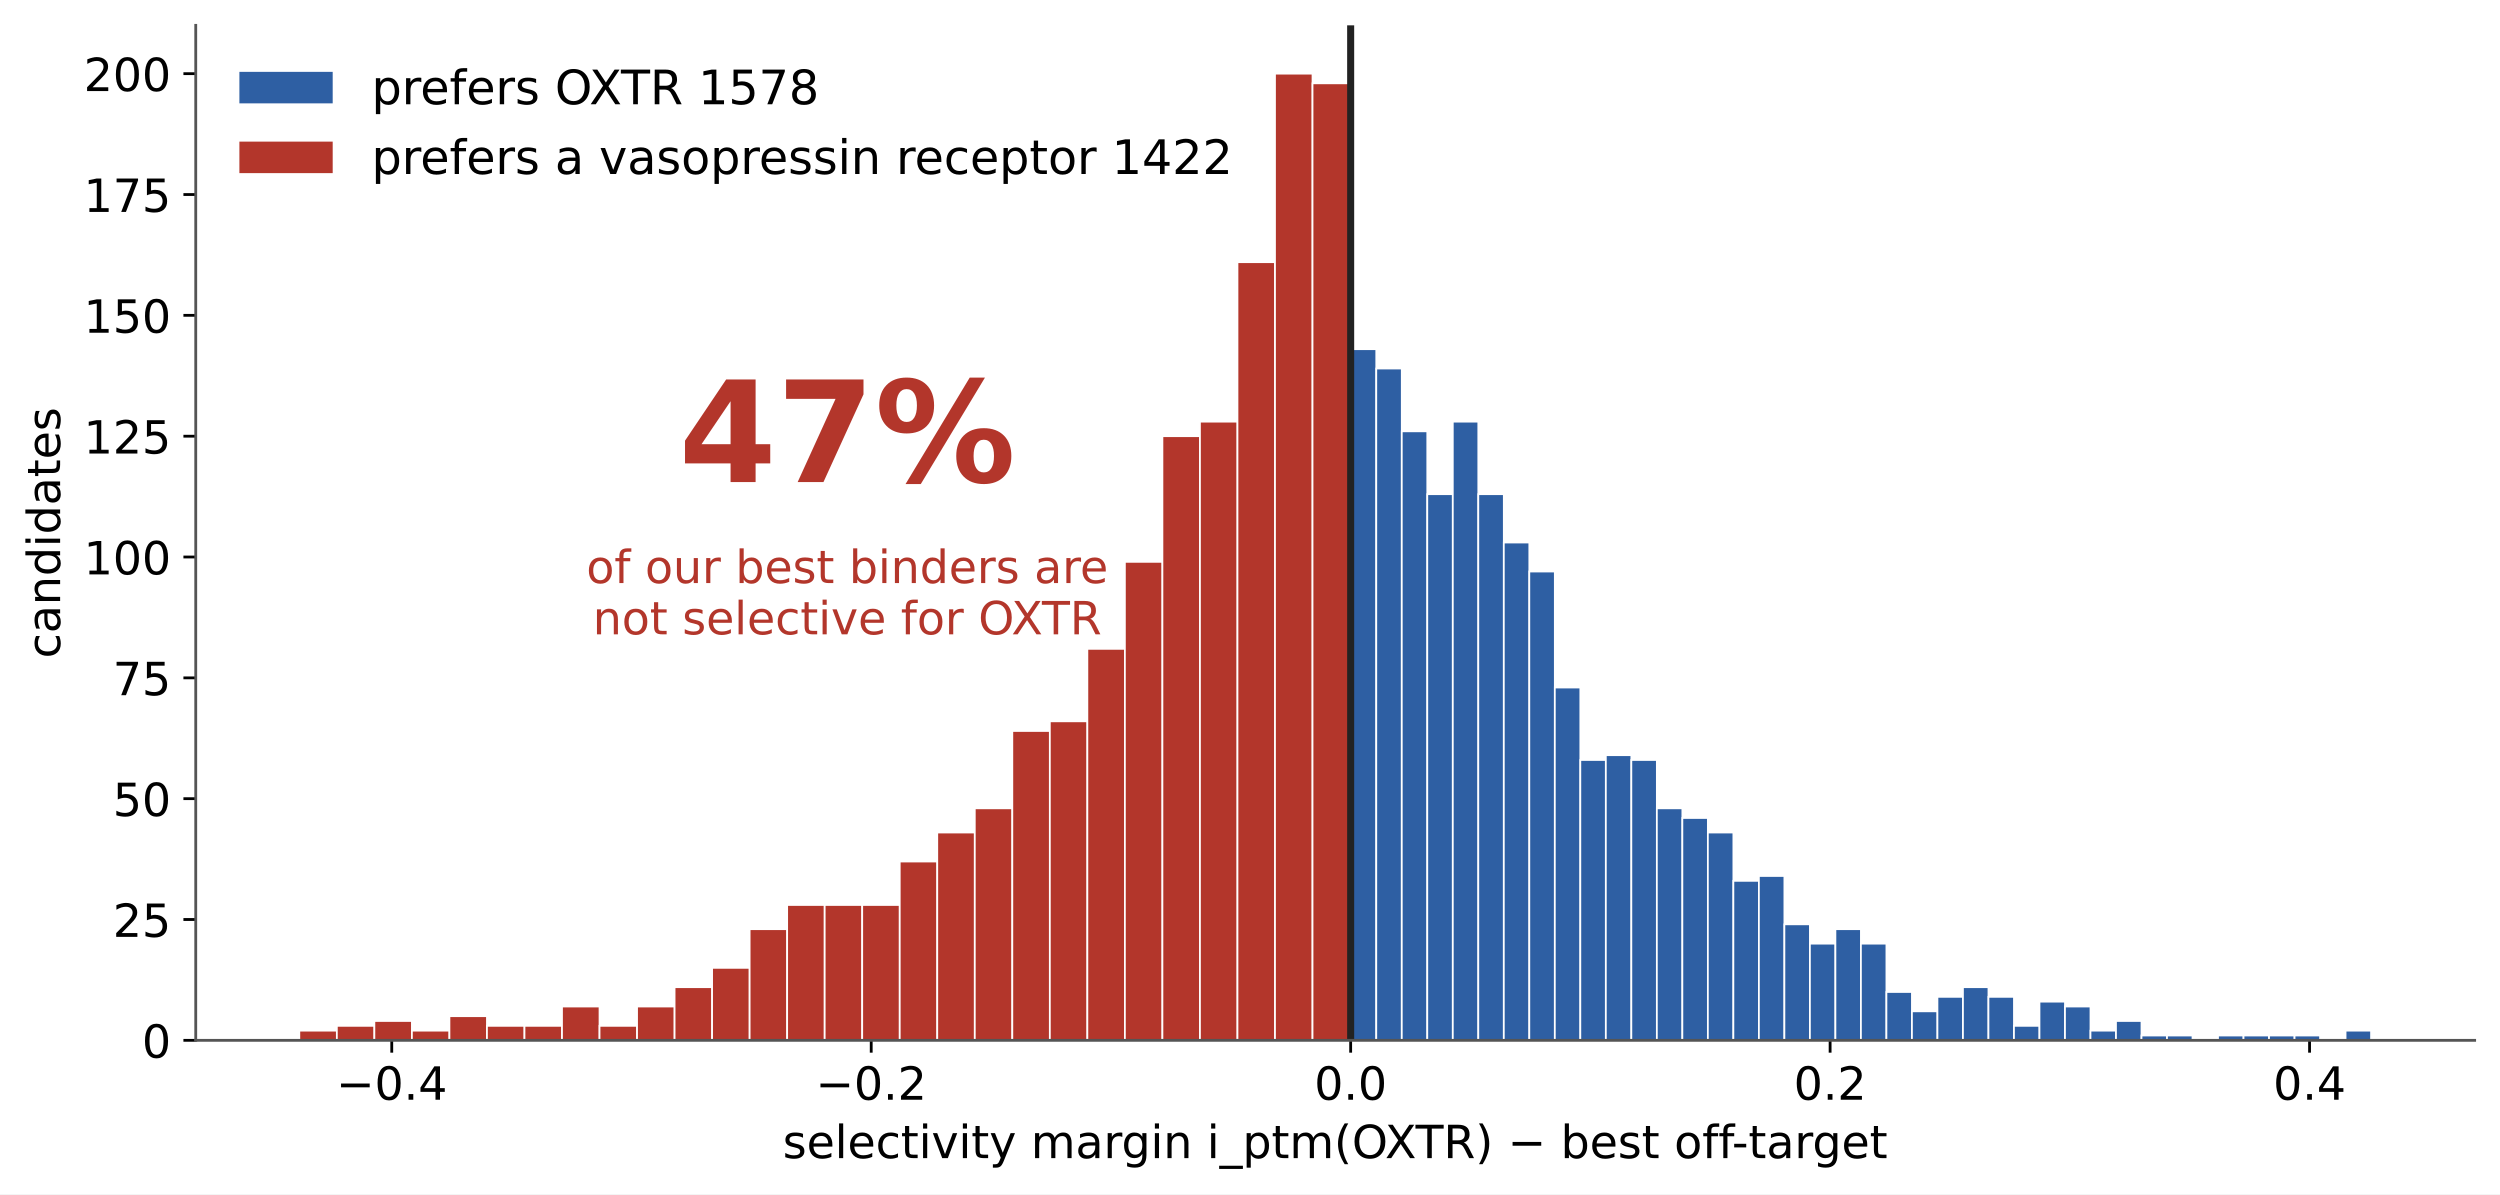
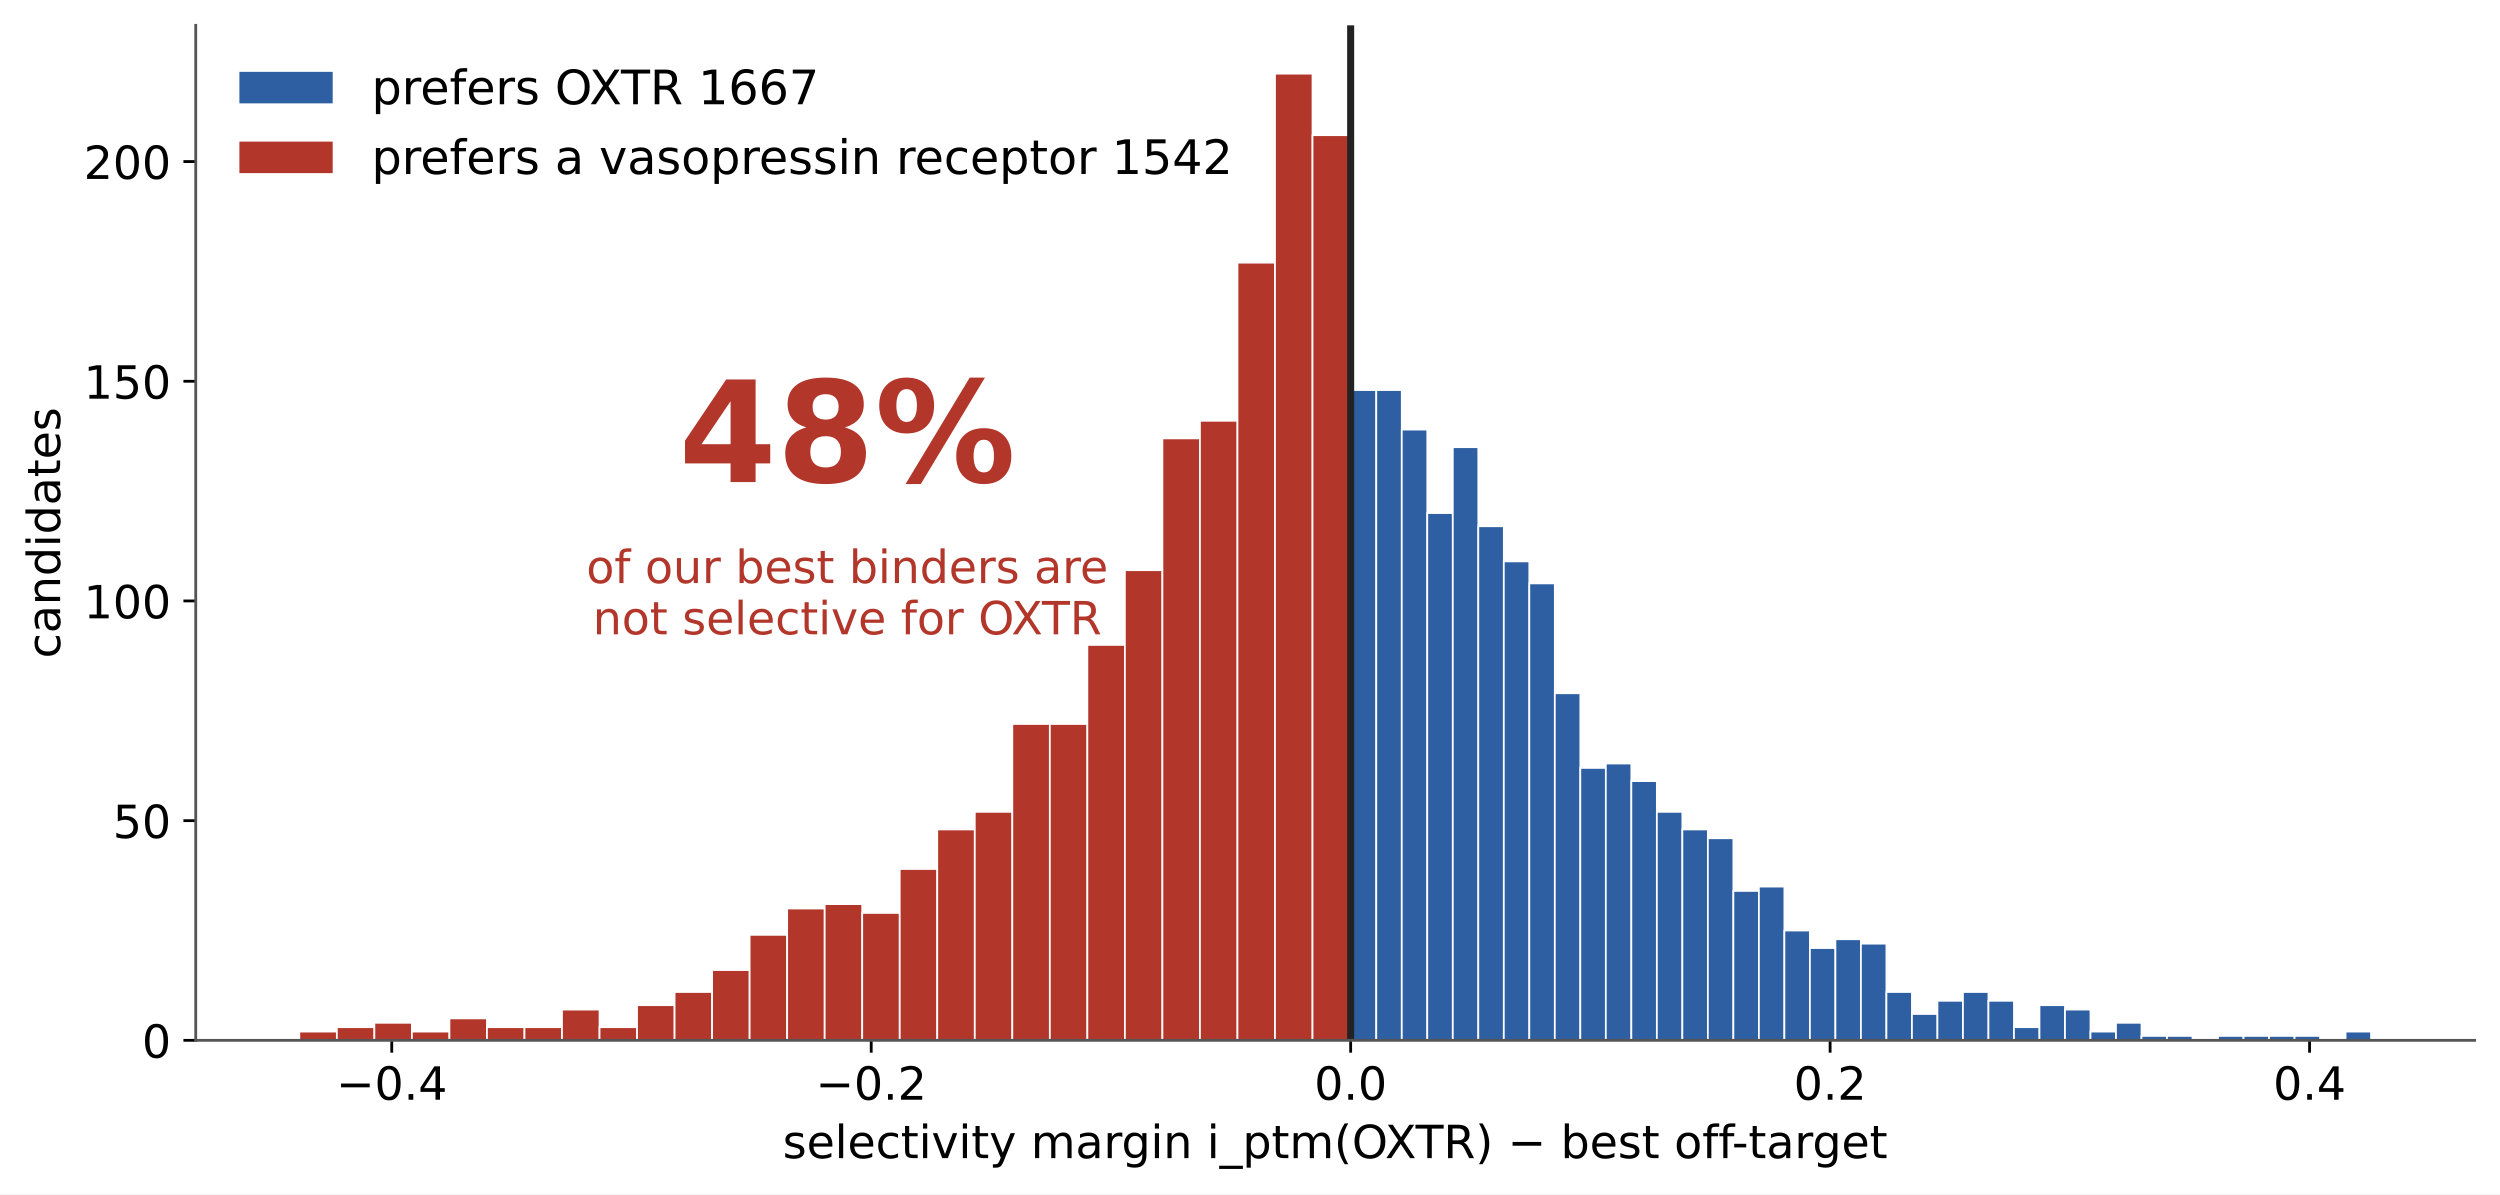
<svg xmlns="http://www.w3.org/2000/svg" xmlns:xlink="http://www.w3.org/1999/xlink" width="710.075pt" height="339.213pt" viewBox="0 0 710.075 339.213" version="1.1">
  <defs>
    <style type="text/css">*{stroke-linejoin: round; stroke-linecap: butt}</style>
  </defs>
  <g id="figure_1">
    <g id="patch_1">
      <path d="M 0 339.213  L 710.075 339.213  L 710.075 0  L 0 0  z " style="fill: #ffffff" />
    </g>
    <g id="axes_1">
      <g id="patch_2">
        <path d="M 55.595 295.488  L 702.875 295.488  L 702.875 7.2  L 55.595 7.2  z " style="fill: #ffffff" />
      </g>
      <g id="patch_3">
-         <path d="M 383.657 295.488  L 390.902 295.488  L 390.902 99.178  L 383.657 99.178  z " clip-path="url(#p2a108da34a)" style="fill: #2e5fa3; stroke: #ffffff; stroke-width: 0.5; stroke-linejoin: miter" />
+         <path d="M 383.657 295.488  L 390.902 295.488  L 390.902 110.784  L 383.657 110.784  z " clip-path="url(#pac930e687a)" style="fill: #2e5fa3; stroke: #ffffff; stroke-width: 0.5; stroke-linejoin: miter" />
      </g>
      <g id="patch_4">
-         <path d="M 390.902 295.488  L 398.147 295.488  L 398.147 104.669  L 390.902 104.669  z " clip-path="url(#p2a108da34a)" style="fill: #2e5fa3; stroke: #ffffff; stroke-width: 0.5; stroke-linejoin: miter" />
+         <path d="M 390.902 295.488  L 398.147 295.488  L 398.147 110.784  L 390.902 110.784  z " clip-path="url(#pac930e687a)" style="fill: #2e5fa3; stroke: #ffffff; stroke-width: 0.5; stroke-linejoin: miter" />
      </g>
      <g id="patch_5">
-         <path d="M 398.147 295.488  L 405.392 295.488  L 405.392 122.515  L 398.147 122.515  z " clip-path="url(#p2a108da34a)" style="fill: #2e5fa3; stroke: #ffffff; stroke-width: 0.5; stroke-linejoin: miter" />
+         <path d="M 398.147 295.488  L 405.392 295.488  L 405.392 122.016  L 398.147 122.016  z " clip-path="url(#pac930e687a)" style="fill: #2e5fa3; stroke: #ffffff; stroke-width: 0.5; stroke-linejoin: miter" />
      </g>
      <g id="patch_6">
-         <path d="M 405.392 295.488  L 412.637 295.488  L 412.637 140.362  L 405.392 140.362  z " clip-path="url(#p2a108da34a)" style="fill: #2e5fa3; stroke: #ffffff; stroke-width: 0.5; stroke-linejoin: miter" />
+         <path d="M 405.392 295.488  L 412.637 295.488  L 412.637 145.728  L 405.392 145.728  z " clip-path="url(#pac930e687a)" style="fill: #2e5fa3; stroke: #ffffff; stroke-width: 0.5; stroke-linejoin: miter" />
      </g>
      <g id="patch_7">
-         <path d="M 412.637 295.488  L 419.882 295.488  L 419.882 119.77  L 412.637 119.77  z " clip-path="url(#p2a108da34a)" style="fill: #2e5fa3; stroke: #ffffff; stroke-width: 0.5; stroke-linejoin: miter" />
+         <path d="M 412.637 295.488  L 419.882 295.488  L 419.882 127.008  L 412.637 127.008  z " clip-path="url(#pac930e687a)" style="fill: #2e5fa3; stroke: #ffffff; stroke-width: 0.5; stroke-linejoin: miter" />
      </g>
      <g id="patch_8">
-         <path d="M 419.882 295.488  L 427.127 295.488  L 427.127 140.362  L 419.882 140.362  z " clip-path="url(#p2a108da34a)" style="fill: #2e5fa3; stroke: #ffffff; stroke-width: 0.5; stroke-linejoin: miter" />
+         <path d="M 419.882 295.488  L 427.127 295.488  L 427.127 149.472  L 419.882 149.472  z " clip-path="url(#pac930e687a)" style="fill: #2e5fa3; stroke: #ffffff; stroke-width: 0.5; stroke-linejoin: miter" />
      </g>
      <g id="patch_9">
-         <path d="M 427.127 295.488  L 434.372 295.488  L 434.372 154.09  L 427.127 154.09  z " clip-path="url(#p2a108da34a)" style="fill: #2e5fa3; stroke: #ffffff; stroke-width: 0.5; stroke-linejoin: miter" />
+         <path d="M 427.127 295.488  L 434.372 295.488  L 434.372 159.456  L 427.127 159.456  z " clip-path="url(#pac930e687a)" style="fill: #2e5fa3; stroke: #ffffff; stroke-width: 0.5; stroke-linejoin: miter" />
      </g>
      <g id="patch_10">
-         <path d="M 434.372 295.488  L 441.616 295.488  L 441.616 162.326  L 434.372 162.326  z " clip-path="url(#p2a108da34a)" style="fill: #2e5fa3; stroke: #ffffff; stroke-width: 0.5; stroke-linejoin: miter" />
+         <path d="M 434.372 295.488  L 441.616 295.488  L 441.616 165.696  L 434.372 165.696  z " clip-path="url(#pac930e687a)" style="fill: #2e5fa3; stroke: #ffffff; stroke-width: 0.5; stroke-linejoin: miter" />
      </g>
      <g id="patch_11">
-         <path d="M 441.616 295.488  L 448.861 295.488  L 448.861 195.274  L 441.616 195.274  z " clip-path="url(#p2a108da34a)" style="fill: #2e5fa3; stroke: #ffffff; stroke-width: 0.5; stroke-linejoin: miter" />
+         <path d="M 441.616 295.488  L 448.861 295.488  L 448.861 196.896  L 441.616 196.896  z " clip-path="url(#pac930e687a)" style="fill: #2e5fa3; stroke: #ffffff; stroke-width: 0.5; stroke-linejoin: miter" />
      </g>
      <g id="patch_12">
-         <path d="M 448.861 295.488  L 456.106 295.488  L 456.106 215.866  L 448.861 215.866  z " clip-path="url(#p2a108da34a)" style="fill: #2e5fa3; stroke: #ffffff; stroke-width: 0.5; stroke-linejoin: miter" />
+         <path d="M 448.861 295.488  L 456.106 295.488  L 456.106 218.112  L 448.861 218.112  z " clip-path="url(#pac930e687a)" style="fill: #2e5fa3; stroke: #ffffff; stroke-width: 0.5; stroke-linejoin: miter" />
      </g>
      <g id="patch_13">
-         <path d="M 456.106 295.488  L 463.351 295.488  L 463.351 214.493  L 456.106 214.493  z " clip-path="url(#p2a108da34a)" style="fill: #2e5fa3; stroke: #ffffff; stroke-width: 0.5; stroke-linejoin: miter" />
+         <path d="M 456.106 295.488  L 463.351 295.488  L 463.351 216.864  L 456.106 216.864  z " clip-path="url(#pac930e687a)" style="fill: #2e5fa3; stroke: #ffffff; stroke-width: 0.5; stroke-linejoin: miter" />
      </g>
      <g id="patch_14">
-         <path d="M 463.351 295.488  L 470.596 295.488  L 470.596 215.866  L 463.351 215.866  z " clip-path="url(#p2a108da34a)" style="fill: #2e5fa3; stroke: #ffffff; stroke-width: 0.5; stroke-linejoin: miter" />
+         <path d="M 463.351 295.488  L 470.596 295.488  L 470.596 221.856  L 463.351 221.856  z " clip-path="url(#pac930e687a)" style="fill: #2e5fa3; stroke: #ffffff; stroke-width: 0.5; stroke-linejoin: miter" />
      </g>
      <g id="patch_15">
-         <path d="M 470.596 295.488  L 477.841 295.488  L 477.841 229.594  L 470.596 229.594  z " clip-path="url(#p2a108da34a)" style="fill: #2e5fa3; stroke: #ffffff; stroke-width: 0.5; stroke-linejoin: miter" />
+         <path d="M 470.596 295.488  L 477.841 295.488  L 477.841 230.592  L 470.596 230.592  z " clip-path="url(#pac930e687a)" style="fill: #2e5fa3; stroke: #ffffff; stroke-width: 0.5; stroke-linejoin: miter" />
      </g>
      <g id="patch_16">
-         <path d="M 477.841 295.488  L 485.086 295.488  L 485.086 232.339  L 477.841 232.339  z " clip-path="url(#p2a108da34a)" style="fill: #2e5fa3; stroke: #ffffff; stroke-width: 0.5; stroke-linejoin: miter" />
+         <path d="M 477.841 295.488  L 485.086 295.488  L 485.086 235.584  L 477.841 235.584  z " clip-path="url(#pac930e687a)" style="fill: #2e5fa3; stroke: #ffffff; stroke-width: 0.5; stroke-linejoin: miter" />
      </g>
      <g id="patch_17">
-         <path d="M 485.086 295.488  L 492.331 295.488  L 492.331 236.458  L 485.086 236.458  z " clip-path="url(#p2a108da34a)" style="fill: #2e5fa3; stroke: #ffffff; stroke-width: 0.5; stroke-linejoin: miter" />
+         <path d="M 485.086 295.488  L 492.331 295.488  L 492.331 238.08  L 485.086 238.08  z " clip-path="url(#pac930e687a)" style="fill: #2e5fa3; stroke: #ffffff; stroke-width: 0.5; stroke-linejoin: miter" />
      </g>
      <g id="patch_18">
-         <path d="M 492.331 295.488  L 499.576 295.488  L 499.576 250.186  L 492.331 250.186  z " clip-path="url(#p2a108da34a)" style="fill: #2e5fa3; stroke: #ffffff; stroke-width: 0.5; stroke-linejoin: miter" />
+         <path d="M 492.331 295.488  L 499.576 295.488  L 499.576 253.056  L 492.331 253.056  z " clip-path="url(#pac930e687a)" style="fill: #2e5fa3; stroke: #ffffff; stroke-width: 0.5; stroke-linejoin: miter" />
      </g>
      <g id="patch_19">
-         <path d="M 499.576 295.488  L 506.821 295.488  L 506.821 248.813  L 499.576 248.813  z " clip-path="url(#p2a108da34a)" style="fill: #2e5fa3; stroke: #ffffff; stroke-width: 0.5; stroke-linejoin: miter" />
+         <path d="M 499.576 295.488  L 506.821 295.488  L 506.821 251.808  L 499.576 251.808  z " clip-path="url(#pac930e687a)" style="fill: #2e5fa3; stroke: #ffffff; stroke-width: 0.5; stroke-linejoin: miter" />
      </g>
      <g id="patch_20">
-         <path d="M 506.821 295.488  L 514.066 295.488  L 514.066 262.541  L 506.821 262.541  z " clip-path="url(#p2a108da34a)" style="fill: #2e5fa3; stroke: #ffffff; stroke-width: 0.5; stroke-linejoin: miter" />
+         <path d="M 506.821 295.488  L 514.066 295.488  L 514.066 264.288  L 506.821 264.288  z " clip-path="url(#pac930e687a)" style="fill: #2e5fa3; stroke: #ffffff; stroke-width: 0.5; stroke-linejoin: miter" />
      </g>
      <g id="patch_21">
-         <path d="M 514.066 295.488  L 521.31 295.488  L 521.31 268.032  L 514.066 268.032  z " clip-path="url(#p2a108da34a)" style="fill: #2e5fa3; stroke: #ffffff; stroke-width: 0.5; stroke-linejoin: miter" />
+         <path d="M 514.066 295.488  L 521.31 295.488  L 521.31 269.28  L 514.066 269.28  z " clip-path="url(#pac930e687a)" style="fill: #2e5fa3; stroke: #ffffff; stroke-width: 0.5; stroke-linejoin: miter" />
      </g>
      <g id="patch_22">
-         <path d="M 521.31 295.488  L 528.555 295.488  L 528.555 263.914  L 521.31 263.914  z " clip-path="url(#p2a108da34a)" style="fill: #2e5fa3; stroke: #ffffff; stroke-width: 0.5; stroke-linejoin: miter" />
+         <path d="M 521.31 295.488  L 528.555 295.488  L 528.555 266.784  L 521.31 266.784  z " clip-path="url(#pac930e687a)" style="fill: #2e5fa3; stroke: #ffffff; stroke-width: 0.5; stroke-linejoin: miter" />
      </g>
      <g id="patch_23">
-         <path d="M 528.555 295.488  L 535.8 295.488  L 535.8 268.032  L 528.555 268.032  z " clip-path="url(#p2a108da34a)" style="fill: #2e5fa3; stroke: #ffffff; stroke-width: 0.5; stroke-linejoin: miter" />
+         <path d="M 528.555 295.488  L 535.8 295.488  L 535.8 268.032  L 528.555 268.032  z " clip-path="url(#pac930e687a)" style="fill: #2e5fa3; stroke: #ffffff; stroke-width: 0.5; stroke-linejoin: miter" />
      </g>
      <g id="patch_24">
-         <path d="M 535.8 295.488  L 543.045 295.488  L 543.045 281.76  L 535.8 281.76  z " clip-path="url(#p2a108da34a)" style="fill: #2e5fa3; stroke: #ffffff; stroke-width: 0.5; stroke-linejoin: miter" />
+         <path d="M 535.8 295.488  L 543.045 295.488  L 543.045 281.76  L 535.8 281.76  z " clip-path="url(#pac930e687a)" style="fill: #2e5fa3; stroke: #ffffff; stroke-width: 0.5; stroke-linejoin: miter" />
      </g>
      <g id="patch_25">
-         <path d="M 543.045 295.488  L 550.29 295.488  L 550.29 287.251  L 543.045 287.251  z " clip-path="url(#p2a108da34a)" style="fill: #2e5fa3; stroke: #ffffff; stroke-width: 0.5; stroke-linejoin: miter" />
+         <path d="M 543.045 295.488  L 550.29 295.488  L 550.29 288  L 543.045 288  z " clip-path="url(#pac930e687a)" style="fill: #2e5fa3; stroke: #ffffff; stroke-width: 0.5; stroke-linejoin: miter" />
      </g>
      <g id="patch_26">
-         <path d="M 550.29 295.488  L 557.535 295.488  L 557.535 283.133  L 550.29 283.133  z " clip-path="url(#p2a108da34a)" style="fill: #2e5fa3; stroke: #ffffff; stroke-width: 0.5; stroke-linejoin: miter" />
+         <path d="M 550.29 295.488  L 557.535 295.488  L 557.535 284.256  L 550.29 284.256  z " clip-path="url(#pac930e687a)" style="fill: #2e5fa3; stroke: #ffffff; stroke-width: 0.5; stroke-linejoin: miter" />
      </g>
      <g id="patch_27">
-         <path d="M 557.535 295.488  L 564.78 295.488  L 564.78 280.387  L 557.535 280.387  z " clip-path="url(#p2a108da34a)" style="fill: #2e5fa3; stroke: #ffffff; stroke-width: 0.5; stroke-linejoin: miter" />
+         <path d="M 557.535 295.488  L 564.78 295.488  L 564.78 281.76  L 557.535 281.76  z " clip-path="url(#pac930e687a)" style="fill: #2e5fa3; stroke: #ffffff; stroke-width: 0.5; stroke-linejoin: miter" />
      </g>
      <g id="patch_28">
-         <path d="M 564.78 295.488  L 572.025 295.488  L 572.025 283.133  L 564.78 283.133  z " clip-path="url(#p2a108da34a)" style="fill: #2e5fa3; stroke: #ffffff; stroke-width: 0.5; stroke-linejoin: miter" />
+         <path d="M 564.78 295.488  L 572.025 295.488  L 572.025 284.256  L 564.78 284.256  z " clip-path="url(#pac930e687a)" style="fill: #2e5fa3; stroke: #ffffff; stroke-width: 0.5; stroke-linejoin: miter" />
      </g>
      <g id="patch_29">
-         <path d="M 572.025 295.488  L 579.27 295.488  L 579.27 291.37  L 572.025 291.37  z " clip-path="url(#p2a108da34a)" style="fill: #2e5fa3; stroke: #ffffff; stroke-width: 0.5; stroke-linejoin: miter" />
+         <path d="M 572.025 295.488  L 579.27 295.488  L 579.27 291.744  L 572.025 291.744  z " clip-path="url(#pac930e687a)" style="fill: #2e5fa3; stroke: #ffffff; stroke-width: 0.5; stroke-linejoin: miter" />
      </g>
      <g id="patch_30">
-         <path d="M 579.27 295.488  L 586.515 295.488  L 586.515 284.506  L 579.27 284.506  z " clip-path="url(#p2a108da34a)" style="fill: #2e5fa3; stroke: #ffffff; stroke-width: 0.5; stroke-linejoin: miter" />
+         <path d="M 579.27 295.488  L 586.515 295.488  L 586.515 285.504  L 579.27 285.504  z " clip-path="url(#pac930e687a)" style="fill: #2e5fa3; stroke: #ffffff; stroke-width: 0.5; stroke-linejoin: miter" />
      </g>
      <g id="patch_31">
-         <path d="M 586.515 295.488  L 593.76 295.488  L 593.76 285.878  L 586.515 285.878  z " clip-path="url(#p2a108da34a)" style="fill: #2e5fa3; stroke: #ffffff; stroke-width: 0.5; stroke-linejoin: miter" />
+         <path d="M 586.515 295.488  L 593.76 295.488  L 593.76 286.752  L 586.515 286.752  z " clip-path="url(#pac930e687a)" style="fill: #2e5fa3; stroke: #ffffff; stroke-width: 0.5; stroke-linejoin: miter" />
      </g>
      <g id="patch_32">
-         <path d="M 593.76 295.488  L 601.004 295.488  L 601.004 292.742  L 593.76 292.742  z " clip-path="url(#p2a108da34a)" style="fill: #2e5fa3; stroke: #ffffff; stroke-width: 0.5; stroke-linejoin: miter" />
+         <path d="M 593.76 295.488  L 601.004 295.488  L 601.004 292.992  L 593.76 292.992  z " clip-path="url(#pac930e687a)" style="fill: #2e5fa3; stroke: #ffffff; stroke-width: 0.5; stroke-linejoin: miter" />
      </g>
      <g id="patch_33">
-         <path d="M 601.004 295.488  L 608.249 295.488  L 608.249 289.997  L 601.004 289.997  z " clip-path="url(#p2a108da34a)" style="fill: #2e5fa3; stroke: #ffffff; stroke-width: 0.5; stroke-linejoin: miter" />
+         <path d="M 601.004 295.488  L 608.249 295.488  L 608.249 290.496  L 601.004 290.496  z " clip-path="url(#pac930e687a)" style="fill: #2e5fa3; stroke: #ffffff; stroke-width: 0.5; stroke-linejoin: miter" />
      </g>
      <g id="patch_34">
-         <path d="M 608.249 295.488  L 615.494 295.488  L 615.494 294.115  L 608.249 294.115  z " clip-path="url(#p2a108da34a)" style="fill: #2e5fa3; stroke: #ffffff; stroke-width: 0.5; stroke-linejoin: miter" />
+         <path d="M 608.249 295.488  L 615.494 295.488  L 615.494 294.24  L 608.249 294.24  z " clip-path="url(#pac930e687a)" style="fill: #2e5fa3; stroke: #ffffff; stroke-width: 0.5; stroke-linejoin: miter" />
      </g>
      <g id="patch_35">
-         <path d="M 615.494 295.488  L 622.739 295.488  L 622.739 294.115  L 615.494 294.115  z " clip-path="url(#p2a108da34a)" style="fill: #2e5fa3; stroke: #ffffff; stroke-width: 0.5; stroke-linejoin: miter" />
+         <path d="M 615.494 295.488  L 622.739 295.488  L 622.739 294.24  L 615.494 294.24  z " clip-path="url(#pac930e687a)" style="fill: #2e5fa3; stroke: #ffffff; stroke-width: 0.5; stroke-linejoin: miter" />
      </g>
      <g id="patch_36">
-         <path d="M 622.739 295.488  L 629.984 295.488  L 629.984 295.488  L 622.739 295.488  z " clip-path="url(#p2a108da34a)" style="fill: #2e5fa3; stroke: #ffffff; stroke-width: 0.5; stroke-linejoin: miter" />
+         <path d="M 622.739 295.488  L 629.984 295.488  L 629.984 295.488  L 622.739 295.488  z " clip-path="url(#pac930e687a)" style="fill: #2e5fa3; stroke: #ffffff; stroke-width: 0.5; stroke-linejoin: miter" />
      </g>
      <g id="patch_37">
-         <path d="M 629.984 295.488  L 637.229 295.488  L 637.229 294.115  L 629.984 294.115  z " clip-path="url(#p2a108da34a)" style="fill: #2e5fa3; stroke: #ffffff; stroke-width: 0.5; stroke-linejoin: miter" />
+         <path d="M 629.984 295.488  L 637.229 295.488  L 637.229 294.24  L 629.984 294.24  z " clip-path="url(#pac930e687a)" style="fill: #2e5fa3; stroke: #ffffff; stroke-width: 0.5; stroke-linejoin: miter" />
      </g>
      <g id="patch_38">
-         <path d="M 637.229 295.488  L 644.474 295.488  L 644.474 294.115  L 637.229 294.115  z " clip-path="url(#p2a108da34a)" style="fill: #2e5fa3; stroke: #ffffff; stroke-width: 0.5; stroke-linejoin: miter" />
+         <path d="M 637.229 295.488  L 644.474 295.488  L 644.474 294.24  L 637.229 294.24  z " clip-path="url(#pac930e687a)" style="fill: #2e5fa3; stroke: #ffffff; stroke-width: 0.5; stroke-linejoin: miter" />
      </g>
      <g id="patch_39">
-         <path d="M 644.474 295.488  L 651.719 295.488  L 651.719 294.115  L 644.474 294.115  z " clip-path="url(#p2a108da34a)" style="fill: #2e5fa3; stroke: #ffffff; stroke-width: 0.5; stroke-linejoin: miter" />
+         <path d="M 644.474 295.488  L 651.719 295.488  L 651.719 294.24  L 644.474 294.24  z " clip-path="url(#pac930e687a)" style="fill: #2e5fa3; stroke: #ffffff; stroke-width: 0.5; stroke-linejoin: miter" />
      </g>
      <g id="patch_40">
-         <path d="M 651.719 295.488  L 658.964 295.488  L 658.964 294.115  L 651.719 294.115  z " clip-path="url(#p2a108da34a)" style="fill: #2e5fa3; stroke: #ffffff; stroke-width: 0.5; stroke-linejoin: miter" />
+         <path d="M 651.719 295.488  L 658.964 295.488  L 658.964 294.24  L 651.719 294.24  z " clip-path="url(#pac930e687a)" style="fill: #2e5fa3; stroke: #ffffff; stroke-width: 0.5; stroke-linejoin: miter" />
      </g>
      <g id="patch_41">
-         <path d="M 658.964 295.488  L 666.209 295.488  L 666.209 295.488  L 658.964 295.488  z " clip-path="url(#p2a108da34a)" style="fill: #2e5fa3; stroke: #ffffff; stroke-width: 0.5; stroke-linejoin: miter" />
+         <path d="M 658.964 295.488  L 666.209 295.488  L 666.209 295.488  L 658.964 295.488  z " clip-path="url(#pac930e687a)" style="fill: #2e5fa3; stroke: #ffffff; stroke-width: 0.5; stroke-linejoin: miter" />
      </g>
      <g id="patch_42">
-         <path d="M 666.209 295.488  L 673.453 295.488  L 673.453 292.742  L 666.209 292.742  z " clip-path="url(#p2a108da34a)" style="fill: #2e5fa3; stroke: #ffffff; stroke-width: 0.5; stroke-linejoin: miter" />
+         <path d="M 666.209 295.488  L 673.453 295.488  L 673.453 292.992  L 666.209 292.992  z " clip-path="url(#pac930e687a)" style="fill: #2e5fa3; stroke: #ffffff; stroke-width: 0.5; stroke-linejoin: miter" />
      </g>
      <g id="patch_43">
-         <path d="M 85.017 295.488  L 95.676 295.488  L 95.676 292.742  L 85.017 292.742  z " clip-path="url(#p2a108da34a)" style="fill: #b3362b; stroke: #ffffff; stroke-width: 0.5; stroke-linejoin: miter" />
+         <path d="M 85.017 295.488  L 95.676 295.488  L 95.676 292.992  L 85.017 292.992  z " clip-path="url(#pac930e687a)" style="fill: #b3362b; stroke: #ffffff; stroke-width: 0.5; stroke-linejoin: miter" />
      </g>
      <g id="patch_44">
-         <path d="M 95.676 295.488  L 106.334 295.488  L 106.334 291.37  L 95.676 291.37  z " clip-path="url(#p2a108da34a)" style="fill: #b3362b; stroke: #ffffff; stroke-width: 0.5; stroke-linejoin: miter" />
+         <path d="M 95.676 295.488  L 106.334 295.488  L 106.334 291.744  L 95.676 291.744  z " clip-path="url(#pac930e687a)" style="fill: #b3362b; stroke: #ffffff; stroke-width: 0.5; stroke-linejoin: miter" />
      </g>
      <g id="patch_45">
-         <path d="M 106.334 295.488  L 116.992 295.488  L 116.992 289.997  L 106.334 289.997  z " clip-path="url(#p2a108da34a)" style="fill: #b3362b; stroke: #ffffff; stroke-width: 0.5; stroke-linejoin: miter" />
+         <path d="M 106.334 295.488  L 116.992 295.488  L 116.992 290.496  L 106.334 290.496  z " clip-path="url(#pac930e687a)" style="fill: #b3362b; stroke: #ffffff; stroke-width: 0.5; stroke-linejoin: miter" />
      </g>
      <g id="patch_46">
-         <path d="M 116.992 295.488  L 127.651 295.488  L 127.651 292.742  L 116.992 292.742  z " clip-path="url(#p2a108da34a)" style="fill: #b3362b; stroke: #ffffff; stroke-width: 0.5; stroke-linejoin: miter" />
+         <path d="M 116.992 295.488  L 127.651 295.488  L 127.651 292.992  L 116.992 292.992  z " clip-path="url(#pac930e687a)" style="fill: #b3362b; stroke: #ffffff; stroke-width: 0.5; stroke-linejoin: miter" />
      </g>
      <g id="patch_47">
-         <path d="M 127.651 295.488  L 138.309 295.488  L 138.309 288.624  L 127.651 288.624  z " clip-path="url(#p2a108da34a)" style="fill: #b3362b; stroke: #ffffff; stroke-width: 0.5; stroke-linejoin: miter" />
+         <path d="M 127.651 295.488  L 138.309 295.488  L 138.309 289.248  L 127.651 289.248  z " clip-path="url(#pac930e687a)" style="fill: #b3362b; stroke: #ffffff; stroke-width: 0.5; stroke-linejoin: miter" />
      </g>
      <g id="patch_48">
-         <path d="M 138.309 295.488  L 148.968 295.488  L 148.968 291.37  L 138.309 291.37  z " clip-path="url(#p2a108da34a)" style="fill: #b3362b; stroke: #ffffff; stroke-width: 0.5; stroke-linejoin: miter" />
+         <path d="M 138.309 295.488  L 148.968 295.488  L 148.968 291.744  L 138.309 291.744  z " clip-path="url(#pac930e687a)" style="fill: #b3362b; stroke: #ffffff; stroke-width: 0.5; stroke-linejoin: miter" />
      </g>
      <g id="patch_49">
-         <path d="M 148.968 295.488  L 159.626 295.488  L 159.626 291.37  L 148.968 291.37  z " clip-path="url(#p2a108da34a)" style="fill: #b3362b; stroke: #ffffff; stroke-width: 0.5; stroke-linejoin: miter" />
+         <path d="M 148.968 295.488  L 159.626 295.488  L 159.626 291.744  L 148.968 291.744  z " clip-path="url(#pac930e687a)" style="fill: #b3362b; stroke: #ffffff; stroke-width: 0.5; stroke-linejoin: miter" />
      </g>
      <g id="patch_50">
-         <path d="M 159.626 295.488  L 170.285 295.488  L 170.285 285.878  L 159.626 285.878  z " clip-path="url(#p2a108da34a)" style="fill: #b3362b; stroke: #ffffff; stroke-width: 0.5; stroke-linejoin: miter" />
+         <path d="M 159.626 295.488  L 170.285 295.488  L 170.285 286.752  L 159.626 286.752  z " clip-path="url(#pac930e687a)" style="fill: #b3362b; stroke: #ffffff; stroke-width: 0.5; stroke-linejoin: miter" />
      </g>
      <g id="patch_51">
-         <path d="M 170.285 295.488  L 180.943 295.488  L 180.943 291.37  L 170.285 291.37  z " clip-path="url(#p2a108da34a)" style="fill: #b3362b; stroke: #ffffff; stroke-width: 0.5; stroke-linejoin: miter" />
+         <path d="M 170.285 295.488  L 180.943 295.488  L 180.943 291.744  L 170.285 291.744  z " clip-path="url(#pac930e687a)" style="fill: #b3362b; stroke: #ffffff; stroke-width: 0.5; stroke-linejoin: miter" />
      </g>
      <g id="patch_52">
-         <path d="M 180.943 295.488  L 191.602 295.488  L 191.602 285.878  L 180.943 285.878  z " clip-path="url(#p2a108da34a)" style="fill: #b3362b; stroke: #ffffff; stroke-width: 0.5; stroke-linejoin: miter" />
+         <path d="M 180.943 295.488  L 191.602 295.488  L 191.602 285.504  L 180.943 285.504  z " clip-path="url(#pac930e687a)" style="fill: #b3362b; stroke: #ffffff; stroke-width: 0.5; stroke-linejoin: miter" />
      </g>
      <g id="patch_53">
-         <path d="M 191.602 295.488  L 202.26 295.488  L 202.26 280.387  L 191.602 280.387  z " clip-path="url(#p2a108da34a)" style="fill: #b3362b; stroke: #ffffff; stroke-width: 0.5; stroke-linejoin: miter" />
+         <path d="M 191.602 295.488  L 202.26 295.488  L 202.26 281.76  L 191.602 281.76  z " clip-path="url(#pac930e687a)" style="fill: #b3362b; stroke: #ffffff; stroke-width: 0.5; stroke-linejoin: miter" />
      </g>
      <g id="patch_54">
-         <path d="M 202.26 295.488  L 212.918 295.488  L 212.918 274.896  L 202.26 274.896  z " clip-path="url(#p2a108da34a)" style="fill: #b3362b; stroke: #ffffff; stroke-width: 0.5; stroke-linejoin: miter" />
+         <path d="M 202.26 295.488  L 212.918 295.488  L 212.918 275.52  L 202.26 275.52  z " clip-path="url(#pac930e687a)" style="fill: #b3362b; stroke: #ffffff; stroke-width: 0.5; stroke-linejoin: miter" />
      </g>
      <g id="patch_55">
-         <path d="M 212.918 295.488  L 223.577 295.488  L 223.577 263.914  L 212.918 263.914  z " clip-path="url(#p2a108da34a)" style="fill: #b3362b; stroke: #ffffff; stroke-width: 0.5; stroke-linejoin: miter" />
+         <path d="M 212.918 295.488  L 223.577 295.488  L 223.577 265.536  L 212.918 265.536  z " clip-path="url(#pac930e687a)" style="fill: #b3362b; stroke: #ffffff; stroke-width: 0.5; stroke-linejoin: miter" />
      </g>
      <g id="patch_56">
-         <path d="M 223.577 295.488  L 234.235 295.488  L 234.235 257.05  L 223.577 257.05  z " clip-path="url(#p2a108da34a)" style="fill: #b3362b; stroke: #ffffff; stroke-width: 0.5; stroke-linejoin: miter" />
+         <path d="M 223.577 295.488  L 234.235 295.488  L 234.235 258.048  L 223.577 258.048  z " clip-path="url(#pac930e687a)" style="fill: #b3362b; stroke: #ffffff; stroke-width: 0.5; stroke-linejoin: miter" />
      </g>
      <g id="patch_57">
-         <path d="M 234.235 295.488  L 244.894 295.488  L 244.894 257.05  L 234.235 257.05  z " clip-path="url(#p2a108da34a)" style="fill: #b3362b; stroke: #ffffff; stroke-width: 0.5; stroke-linejoin: miter" />
+         <path d="M 234.235 295.488  L 244.894 295.488  L 244.894 256.8  L 234.235 256.8  z " clip-path="url(#pac930e687a)" style="fill: #b3362b; stroke: #ffffff; stroke-width: 0.5; stroke-linejoin: miter" />
      </g>
      <g id="patch_58">
-         <path d="M 244.894 295.488  L 255.552 295.488  L 255.552 257.05  L 244.894 257.05  z " clip-path="url(#p2a108da34a)" style="fill: #b3362b; stroke: #ffffff; stroke-width: 0.5; stroke-linejoin: miter" />
+         <path d="M 244.894 295.488  L 255.552 295.488  L 255.552 259.296  L 244.894 259.296  z " clip-path="url(#pac930e687a)" style="fill: #b3362b; stroke: #ffffff; stroke-width: 0.5; stroke-linejoin: miter" />
      </g>
      <g id="patch_59">
-         <path d="M 255.552 295.488  L 266.211 295.488  L 266.211 244.694  L 255.552 244.694  z " clip-path="url(#p2a108da34a)" style="fill: #b3362b; stroke: #ffffff; stroke-width: 0.5; stroke-linejoin: miter" />
+         <path d="M 255.552 295.488  L 266.211 295.488  L 266.211 246.816  L 255.552 246.816  z " clip-path="url(#pac930e687a)" style="fill: #b3362b; stroke: #ffffff; stroke-width: 0.5; stroke-linejoin: miter" />
      </g>
      <g id="patch_60">
-         <path d="M 266.211 295.488  L 276.869 295.488  L 276.869 236.458  L 266.211 236.458  z " clip-path="url(#p2a108da34a)" style="fill: #b3362b; stroke: #ffffff; stroke-width: 0.5; stroke-linejoin: miter" />
+         <path d="M 266.211 295.488  L 276.869 295.488  L 276.869 235.584  L 266.211 235.584  z " clip-path="url(#pac930e687a)" style="fill: #b3362b; stroke: #ffffff; stroke-width: 0.5; stroke-linejoin: miter" />
      </g>
      <g id="patch_61">
-         <path d="M 276.869 295.488  L 287.527 295.488  L 287.527 229.594  L 276.869 229.594  z " clip-path="url(#p2a108da34a)" style="fill: #b3362b; stroke: #ffffff; stroke-width: 0.5; stroke-linejoin: miter" />
+         <path d="M 276.869 295.488  L 287.527 295.488  L 287.527 230.592  L 276.869 230.592  z " clip-path="url(#pac930e687a)" style="fill: #b3362b; stroke: #ffffff; stroke-width: 0.5; stroke-linejoin: miter" />
      </g>
      <g id="patch_62">
-         <path d="M 287.527 295.488  L 298.186 295.488  L 298.186 207.629  L 287.527 207.629  z " clip-path="url(#p2a108da34a)" style="fill: #b3362b; stroke: #ffffff; stroke-width: 0.5; stroke-linejoin: miter" />
+         <path d="M 287.527 295.488  L 298.186 295.488  L 298.186 205.632  L 287.527 205.632  z " clip-path="url(#pac930e687a)" style="fill: #b3362b; stroke: #ffffff; stroke-width: 0.5; stroke-linejoin: miter" />
      </g>
      <g id="patch_63">
-         <path d="M 298.186 295.488  L 308.844 295.488  L 308.844 204.883  L 298.186 204.883  z " clip-path="url(#p2a108da34a)" style="fill: #b3362b; stroke: #ffffff; stroke-width: 0.5; stroke-linejoin: miter" />
+         <path d="M 298.186 295.488  L 308.844 295.488  L 308.844 205.632  L 298.186 205.632  z " clip-path="url(#pac930e687a)" style="fill: #b3362b; stroke: #ffffff; stroke-width: 0.5; stroke-linejoin: miter" />
      </g>
      <g id="patch_64">
-         <path d="M 308.844 295.488  L 319.503 295.488  L 319.503 184.291  L 308.844 184.291  z " clip-path="url(#p2a108da34a)" style="fill: #b3362b; stroke: #ffffff; stroke-width: 0.5; stroke-linejoin: miter" />
+         <path d="M 308.844 295.488  L 319.503 295.488  L 319.503 183.168  L 308.844 183.168  z " clip-path="url(#pac930e687a)" style="fill: #b3362b; stroke: #ffffff; stroke-width: 0.5; stroke-linejoin: miter" />
      </g>
      <g id="patch_65">
-         <path d="M 319.503 295.488  L 330.161 295.488  L 330.161 159.581  L 319.503 159.581  z " clip-path="url(#p2a108da34a)" style="fill: #b3362b; stroke: #ffffff; stroke-width: 0.5; stroke-linejoin: miter" />
+         <path d="M 319.503 295.488  L 330.161 295.488  L 330.161 161.952  L 319.503 161.952  z " clip-path="url(#pac930e687a)" style="fill: #b3362b; stroke: #ffffff; stroke-width: 0.5; stroke-linejoin: miter" />
      </g>
      <g id="patch_66">
-         <path d="M 330.161 295.488  L 340.82 295.488  L 340.82 123.888  L 330.161 123.888  z " clip-path="url(#p2a108da34a)" style="fill: #b3362b; stroke: #ffffff; stroke-width: 0.5; stroke-linejoin: miter" />
+         <path d="M 330.161 295.488  L 340.82 295.488  L 340.82 124.512  L 330.161 124.512  z " clip-path="url(#pac930e687a)" style="fill: #b3362b; stroke: #ffffff; stroke-width: 0.5; stroke-linejoin: miter" />
      </g>
      <g id="patch_67">
-         <path d="M 340.82 295.488  L 351.478 295.488  L 351.478 119.77  L 340.82 119.77  z " clip-path="url(#p2a108da34a)" style="fill: #b3362b; stroke: #ffffff; stroke-width: 0.5; stroke-linejoin: miter" />
+         <path d="M 340.82 295.488  L 351.478 295.488  L 351.478 119.52  L 340.82 119.52  z " clip-path="url(#pac930e687a)" style="fill: #b3362b; stroke: #ffffff; stroke-width: 0.5; stroke-linejoin: miter" />
      </g>
      <g id="patch_68">
-         <path d="M 351.478 295.488  L 362.137 295.488  L 362.137 74.467  L 351.478 74.467  z " clip-path="url(#p2a108da34a)" style="fill: #b3362b; stroke: #ffffff; stroke-width: 0.5; stroke-linejoin: miter" />
+         <path d="M 351.478 295.488  L 362.137 295.488  L 362.137 74.592  L 351.478 74.592  z " clip-path="url(#pac930e687a)" style="fill: #b3362b; stroke: #ffffff; stroke-width: 0.5; stroke-linejoin: miter" />
      </g>
      <g id="patch_69">
-         <path d="M 362.137 295.488  L 372.795 295.488  L 372.795 20.928  L 362.137 20.928  z " clip-path="url(#p2a108da34a)" style="fill: #b3362b; stroke: #ffffff; stroke-width: 0.5; stroke-linejoin: miter" />
+         <path d="M 362.137 295.488  L 372.795 295.488  L 372.795 20.928  L 362.137 20.928  z " clip-path="url(#pac930e687a)" style="fill: #b3362b; stroke: #ffffff; stroke-width: 0.5; stroke-linejoin: miter" />
      </g>
      <g id="patch_70">
-         <path d="M 372.795 295.488  L 383.453 295.488  L 383.453 23.674  L 372.795 23.674  z " clip-path="url(#p2a108da34a)" style="fill: #b3362b; stroke: #ffffff; stroke-width: 0.5; stroke-linejoin: miter" />
+         <path d="M 372.795 295.488  L 383.453 295.488  L 383.453 38.4  L 372.795 38.4  z " clip-path="url(#pac930e687a)" style="fill: #b3362b; stroke: #ffffff; stroke-width: 0.5; stroke-linejoin: miter" />
      </g>
      <g id="matplotlib.axis_1">
        <g id="xtick_1">
          <g id="line2d_1">
            <defs>
-               <path id="m02418b4d63" d="M 0 0  L 0 3.5  " style="stroke: #000000; stroke-width: 0.8" />
+               <path id="m6abfbb8e4b" d="M 0 0  L 0 3.5  " style="stroke: #000000; stroke-width: 0.8" />
            </defs>
            <g>
-               <use xlink:href="#m02418b4d63" x="111.271" y="295.488" style="stroke: #000000; stroke-width: 0.8" />
+               <use xlink:href="#m6abfbb8e4b" x="111.271" y="295.488" style="stroke: #000000; stroke-width: 0.8" />
            </g>
          </g>
          <g id="text_1">
            <text style="font-size: 13px; font-family: 'DejaVu Sans', 'Bitstream Vera Sans', 'Computer Modern Sans Serif', 'Lucida Grande', 'Verdana', 'Geneva', 'Lucid', 'Arial', 'Helvetica', 'Avant Garde', sans-serif; text-anchor: middle" x="111.271" y="312.366" transform="rotate(-0 111.2715 312.366)">−0.4</text>
          </g>
        </g>
        <g id="xtick_2">
          <g id="line2d_2">
            <g>
-               <use xlink:href="#m02418b4d63" x="247.45" y="295.488" style="stroke: #000000; stroke-width: 0.8" />
+               <use xlink:href="#m6abfbb8e4b" x="247.45" y="295.488" style="stroke: #000000; stroke-width: 0.8" />
            </g>
          </g>
          <g id="text_2">
            <text style="font-size: 13px; font-family: 'DejaVu Sans', 'Bitstream Vera Sans', 'Computer Modern Sans Serif', 'Lucida Grande', 'Verdana', 'Geneva', 'Lucid', 'Arial', 'Helvetica', 'Avant Garde', sans-serif; text-anchor: middle" x="247.45" y="312.366" transform="rotate(-0 247.4497 312.366)">−0.2</text>
          </g>
        </g>
        <g id="xtick_3">
          <g id="line2d_3">
            <g>
-               <use xlink:href="#m02418b4d63" x="383.628" y="295.488" style="stroke: #000000; stroke-width: 0.8" />
+               <use xlink:href="#m6abfbb8e4b" x="383.628" y="295.488" style="stroke: #000000; stroke-width: 0.8" />
            </g>
          </g>
          <g id="text_3">
            <text style="font-size: 13px; font-family: 'DejaVu Sans', 'Bitstream Vera Sans', 'Computer Modern Sans Serif', 'Lucida Grande', 'Verdana', 'Geneva', 'Lucid', 'Arial', 'Helvetica', 'Avant Garde', sans-serif; text-anchor: middle" x="383.628" y="312.366" transform="rotate(-0 383.6278 312.366)">0.0</text>
          </g>
        </g>
        <g id="xtick_4">
          <g id="line2d_4">
            <g>
-               <use xlink:href="#m02418b4d63" x="519.806" y="295.488" style="stroke: #000000; stroke-width: 0.8" />
+               <use xlink:href="#m6abfbb8e4b" x="519.806" y="295.488" style="stroke: #000000; stroke-width: 0.8" />
            </g>
          </g>
          <g id="text_4">
            <text style="font-size: 13px; font-family: 'DejaVu Sans', 'Bitstream Vera Sans', 'Computer Modern Sans Serif', 'Lucida Grande', 'Verdana', 'Geneva', 'Lucid', 'Arial', 'Helvetica', 'Avant Garde', sans-serif; text-anchor: middle" x="519.806" y="312.366" transform="rotate(-0 519.806 312.366)">0.2</text>
          </g>
        </g>
        <g id="xtick_5">
          <g id="line2d_5">
            <g>
-               <use xlink:href="#m02418b4d63" x="655.984" y="295.488" style="stroke: #000000; stroke-width: 0.8" />
+               <use xlink:href="#m6abfbb8e4b" x="655.984" y="295.488" style="stroke: #000000; stroke-width: 0.8" />
            </g>
          </g>
          <g id="text_5">
            <text style="font-size: 13px; font-family: 'DejaVu Sans', 'Bitstream Vera Sans', 'Computer Modern Sans Serif', 'Lucida Grande', 'Verdana', 'Geneva', 'Lucid', 'Arial', 'Helvetica', 'Avant Garde', sans-serif; text-anchor: middle" x="655.984" y="312.366" transform="rotate(-0 655.9842 312.366)">0.4</text>
          </g>
        </g>
        <g id="text_6">
          <text style="font-size: 13px; font-family: 'DejaVu Sans', 'Bitstream Vera Sans', 'Computer Modern Sans Serif', 'Lucida Grande', 'Verdana', 'Geneva', 'Lucid', 'Arial', 'Helvetica', 'Avant Garde', sans-serif; text-anchor: middle" x="379.235" y="328.948" transform="rotate(-0 379.2353 328.9475)">selectivity margin   i_ptm(OXTR) − best off-target</text>
        </g>
      </g>
      <g id="matplotlib.axis_2">
        <g id="ytick_1">
          <g id="line2d_6">
            <defs>
-               <path id="m9af9a2dc13" d="M 0 0  L -3.5 0  " style="stroke: #000000; stroke-width: 0.8" />
+               <path id="mb9ed2cf37a" d="M 0 0  L -3.5 0  " style="stroke: #000000; stroke-width: 0.8" />
            </defs>
            <g>
-               <use xlink:href="#m9af9a2dc13" x="55.595" y="295.488" style="stroke: #000000; stroke-width: 0.8" />
+               <use xlink:href="#mb9ed2cf37a" x="55.595" y="295.488" style="stroke: #000000; stroke-width: 0.8" />
            </g>
          </g>
          <g id="text_7">
            <text style="font-size: 13px; font-family: 'DejaVu Sans', 'Bitstream Vera Sans', 'Computer Modern Sans Serif', 'Lucida Grande', 'Verdana', 'Geneva', 'Lucid', 'Arial', 'Helvetica', 'Avant Garde', sans-serif; text-anchor: end" x="48.595" y="300.427" transform="rotate(-0 48.59531 300.427)">0</text>
          </g>
        </g>
        <g id="ytick_2">
          <g id="line2d_7">
            <g>
-               <use xlink:href="#m9af9a2dc13" x="55.595" y="261.168" style="stroke: #000000; stroke-width: 0.8" />
+               <use xlink:href="#mb9ed2cf37a" x="55.595" y="233.088" style="stroke: #000000; stroke-width: 0.8" />
            </g>
          </g>
          <g id="text_8">
-             <text style="font-size: 13px; font-family: 'DejaVu Sans', 'Bitstream Vera Sans', 'Computer Modern Sans Serif', 'Lucida Grande', 'Verdana', 'Geneva', 'Lucid', 'Arial', 'Helvetica', 'Avant Garde', sans-serif; text-anchor: end" x="48.595" y="266.107" transform="rotate(-0 48.59531 266.107)">25</text>
+             <text style="font-size: 13px; font-family: 'DejaVu Sans', 'Bitstream Vera Sans', 'Computer Modern Sans Serif', 'Lucida Grande', 'Verdana', 'Geneva', 'Lucid', 'Arial', 'Helvetica', 'Avant Garde', sans-serif; text-anchor: end" x="48.595" y="238.027" transform="rotate(-0 48.59531 238.027)">50</text>
          </g>
        </g>
        <g id="ytick_3">
          <g id="line2d_8">
            <g>
-               <use xlink:href="#m9af9a2dc13" x="55.595" y="226.848" style="stroke: #000000; stroke-width: 0.8" />
+               <use xlink:href="#mb9ed2cf37a" x="55.595" y="170.688" style="stroke: #000000; stroke-width: 0.8" />
            </g>
          </g>
          <g id="text_9">
-             <text style="font-size: 13px; font-family: 'DejaVu Sans', 'Bitstream Vera Sans', 'Computer Modern Sans Serif', 'Lucida Grande', 'Verdana', 'Geneva', 'Lucid', 'Arial', 'Helvetica', 'Avant Garde', sans-serif; text-anchor: end" x="48.595" y="231.787" transform="rotate(-0 48.59531 231.787)">50</text>
+             <text style="font-size: 13px; font-family: 'DejaVu Sans', 'Bitstream Vera Sans', 'Computer Modern Sans Serif', 'Lucida Grande', 'Verdana', 'Geneva', 'Lucid', 'Arial', 'Helvetica', 'Avant Garde', sans-serif; text-anchor: end" x="48.595" y="175.627" transform="rotate(-0 48.59531 175.627)">100</text>
          </g>
        </g>
        <g id="ytick_4">
          <g id="line2d_9">
            <g>
-               <use xlink:href="#m9af9a2dc13" x="55.595" y="192.528" style="stroke: #000000; stroke-width: 0.8" />
+               <use xlink:href="#mb9ed2cf37a" x="55.595" y="108.288" style="stroke: #000000; stroke-width: 0.8" />
            </g>
          </g>
          <g id="text_10">
-             <text style="font-size: 13px; font-family: 'DejaVu Sans', 'Bitstream Vera Sans', 'Computer Modern Sans Serif', 'Lucida Grande', 'Verdana', 'Geneva', 'Lucid', 'Arial', 'Helvetica', 'Avant Garde', sans-serif; text-anchor: end" x="48.595" y="197.467" transform="rotate(-0 48.59531 197.467)">75</text>
+             <text style="font-size: 13px; font-family: 'DejaVu Sans', 'Bitstream Vera Sans', 'Computer Modern Sans Serif', 'Lucida Grande', 'Verdana', 'Geneva', 'Lucid', 'Arial', 'Helvetica', 'Avant Garde', sans-serif; text-anchor: end" x="48.595" y="113.227" transform="rotate(-0 48.59531 113.227)">150</text>
          </g>
        </g>
        <g id="ytick_5">
          <g id="line2d_10">
            <g>
-               <use xlink:href="#m9af9a2dc13" x="55.595" y="158.208" style="stroke: #000000; stroke-width: 0.8" />
+               <use xlink:href="#mb9ed2cf37a" x="55.595" y="45.888" style="stroke: #000000; stroke-width: 0.8" />
            </g>
          </g>
          <g id="text_11">
-             <text style="font-size: 13px; font-family: 'DejaVu Sans', 'Bitstream Vera Sans', 'Computer Modern Sans Serif', 'Lucida Grande', 'Verdana', 'Geneva', 'Lucid', 'Arial', 'Helvetica', 'Avant Garde', sans-serif; text-anchor: end" x="48.595" y="163.147" transform="rotate(-0 48.59531 163.147)">100</text>
-           </g>
-         </g>
-         <g id="ytick_6">
-           <g id="line2d_11">
-             <g>
-               <use xlink:href="#m9af9a2dc13" x="55.595" y="123.888" style="stroke: #000000; stroke-width: 0.8" />
-             </g>
-           </g>
-           <g id="text_12">
-             <text style="font-size: 13px; font-family: 'DejaVu Sans', 'Bitstream Vera Sans', 'Computer Modern Sans Serif', 'Lucida Grande', 'Verdana', 'Geneva', 'Lucid', 'Arial', 'Helvetica', 'Avant Garde', sans-serif; text-anchor: end" x="48.595" y="128.827" transform="rotate(-0 48.59531 128.827)">125</text>
-           </g>
-         </g>
-         <g id="ytick_7">
-           <g id="line2d_12">
-             <g>
-               <use xlink:href="#m9af9a2dc13" x="55.595" y="89.568" style="stroke: #000000; stroke-width: 0.8" />
-             </g>
-           </g>
-           <g id="text_13">
-             <text style="font-size: 13px; font-family: 'DejaVu Sans', 'Bitstream Vera Sans', 'Computer Modern Sans Serif', 'Lucida Grande', 'Verdana', 'Geneva', 'Lucid', 'Arial', 'Helvetica', 'Avant Garde', sans-serif; text-anchor: end" x="48.595" y="94.507" transform="rotate(-0 48.59531 94.50698)">150</text>
-           </g>
-         </g>
-         <g id="ytick_8">
-           <g id="line2d_13">
-             <g>
-               <use xlink:href="#m9af9a2dc13" x="55.595" y="55.248" style="stroke: #000000; stroke-width: 0.8" />
-             </g>
-           </g>
-           <g id="text_14">
-             <text style="font-size: 13px; font-family: 'DejaVu Sans', 'Bitstream Vera Sans', 'Computer Modern Sans Serif', 'Lucida Grande', 'Verdana', 'Geneva', 'Lucid', 'Arial', 'Helvetica', 'Avant Garde', sans-serif; text-anchor: end" x="48.595" y="60.187" transform="rotate(-0 48.59531 60.18698)">175</text>
-           </g>
-         </g>
-         <g id="ytick_9">
-           <g id="line2d_14">
-             <g>
-               <use xlink:href="#m9af9a2dc13" x="55.595" y="20.928" style="stroke: #000000; stroke-width: 0.8" />
-             </g>
-           </g>
-           <g id="text_15">
-             <text style="font-size: 13px; font-family: 'DejaVu Sans', 'Bitstream Vera Sans', 'Computer Modern Sans Serif', 'Lucida Grande', 'Verdana', 'Geneva', 'Lucid', 'Arial', 'Helvetica', 'Avant Garde', sans-serif; text-anchor: end" x="48.595" y="25.867" transform="rotate(-0 48.59531 25.86698)">200</text>
-           </g>
-         </g>
-         <g id="text_16">
+             <text style="font-size: 13px; font-family: 'DejaVu Sans', 'Bitstream Vera Sans', 'Computer Modern Sans Serif', 'Lucida Grande', 'Verdana', 'Geneva', 'Lucid', 'Arial', 'Helvetica', 'Avant Garde', sans-serif; text-anchor: end" x="48.595" y="50.827" transform="rotate(-0 48.59531 50.82698)">200</text>
+           </g>
+         </g>
+         <g id="text_12">
          <text style="font-size: 13px; font-family: 'DejaVu Sans', 'Bitstream Vera Sans', 'Computer Modern Sans Serif', 'Lucida Grande', 'Verdana', 'Geneva', 'Lucid', 'Arial', 'Helvetica', 'Avant Garde', sans-serif; text-anchor: middle" x="17.078" y="151.344" transform="rotate(-90 17.07797 151.344)">candidates</text>
        </g>
      </g>
-       <g id="line2d_15">
-         <path d="M 383.628 295.488  L 383.628 7.2  " clip-path="url(#p2a108da34a)" style="fill: none; stroke: #222222; stroke-width: 2; stroke-linecap: square" />
+       <g id="line2d_11">
+         <path d="M 383.628 295.488  L 383.628 7.2  " clip-path="url(#pac930e687a)" style="fill: none; stroke: #222222; stroke-width: 2; stroke-linecap: square" />
      </g>
      <g id="patch_71">
        <path d="M 55.595 295.488  L 55.595 7.2  " style="fill: none; stroke: #555555; stroke-width: 0.8; stroke-linejoin: miter; stroke-linecap: square" />
      </g>
      <g id="patch_72">
        <path d="M 55.595 295.488  L 702.875 295.488  " style="fill: none; stroke: #555555; stroke-width: 0.8; stroke-linejoin: miter; stroke-linecap: square" />
      </g>
-       <g id="text_17">
-         <text style="font-weight: 700; font-size: 40px; font-family: 'DejaVu Sans', 'Bitstream Vera Sans', 'Computer Modern Sans Serif', 'Lucida Grande', 'Verdana', 'Geneva', 'Lucid', 'Arial', 'Helvetica', 'Avant Garde', sans-serif; text-anchor: middle; fill: #b3362b" x="240.641" y="136.93" transform="rotate(-0 240.6407 136.9296)">47%</text>
-       </g>
-       <g id="text_18">
+       <g id="text_13">
+         <text style="font-weight: 700; font-size: 40px; font-family: 'DejaVu Sans', 'Bitstream Vera Sans', 'Computer Modern Sans Serif', 'Lucida Grande', 'Verdana', 'Geneva', 'Lucid', 'Arial', 'Helvetica', 'Avant Garde', sans-serif; text-anchor: middle; fill: #b3362b" x="240.641" y="136.93" transform="rotate(-0 240.6407 136.9296)">48%</text>
+       </g>
+       <g id="text_14">
        <text style="font-size: 13px; font-family: 'DejaVu Sans', 'Bitstream Vera Sans', 'Computer Modern Sans Serif', 'Lucida Grande', 'Verdana', 'Geneva', 'Lucid', 'Arial', 'Helvetica', 'Avant Garde', sans-serif; fill: #b3362b" transform="translate(166.5387 165.6156)">of our best binders are</text>
        <text style="font-size: 13px; font-family: 'DejaVu Sans', 'Bitstream Vera Sans', 'Computer Modern Sans Serif', 'Lucida Grande', 'Verdana', 'Geneva', 'Lucid', 'Arial', 'Helvetica', 'Avant Garde', sans-serif; fill: #b3362b" transform="translate(168.3679 180.1728)">not selective for OXTR</text>
      </g>
      <g id="legend_1">
        <g id="patch_73">
          <path d="M 67.745 29.608  L 94.745 29.608  L 94.745 20.158  L 67.745 20.158  z " style="fill: #2e5fa3; stroke: #ffffff; stroke-width: 0.5; stroke-linejoin: miter" />
        </g>
-         <g id="text_19">
-           <text style="font-size: 13.5px; font-family: 'DejaVu Sans', 'Bitstream Vera Sans', 'Computer Modern Sans Serif', 'Lucida Grande', 'Verdana', 'Geneva', 'Lucid', 'Arial', 'Helvetica', 'Avant Garde', sans-serif; text-anchor: start" x="105.545" y="29.608" transform="rotate(-0 105.5453 29.60789)">prefers OXTR   1578</text>
+         <g id="text_15">
+           <text style="font-size: 13.5px; font-family: 'DejaVu Sans', 'Bitstream Vera Sans', 'Computer Modern Sans Serif', 'Lucida Grande', 'Verdana', 'Geneva', 'Lucid', 'Arial', 'Helvetica', 'Avant Garde', sans-serif; text-anchor: start" x="105.545" y="29.608" transform="rotate(-0 105.5453 29.60789)">prefers OXTR   1667</text>
        </g>
        <g id="patch_74">
          <path d="M 67.745 49.423  L 94.745 49.423  L 94.745 39.973  L 67.745 39.973  z " style="fill: #b3362b; stroke: #ffffff; stroke-width: 0.5; stroke-linejoin: miter" />
        </g>
-         <g id="text_20">
-           <text style="font-size: 13.5px; font-family: 'DejaVu Sans', 'Bitstream Vera Sans', 'Computer Modern Sans Serif', 'Lucida Grande', 'Verdana', 'Geneva', 'Lucid', 'Arial', 'Helvetica', 'Avant Garde', sans-serif; text-anchor: start" x="105.545" y="49.423" transform="rotate(-0 105.5453 49.42336)">prefers a vasopressin receptor   1422</text>
+         <g id="text_16">
+           <text style="font-size: 13.5px; font-family: 'DejaVu Sans', 'Bitstream Vera Sans', 'Computer Modern Sans Serif', 'Lucida Grande', 'Verdana', 'Geneva', 'Lucid', 'Arial', 'Helvetica', 'Avant Garde', sans-serif; text-anchor: start" x="105.545" y="49.423" transform="rotate(-0 105.5453 49.42336)">prefers a vasopressin receptor   1542</text>
        </g>
      </g>
    </g>
  </g>
  <defs>
-     <clipPath id="p2a108da34a">
+     <clipPath id="pac930e687a">
      <rect x="55.595" y="7.2" width="647.28" height="288.288" />
    </clipPath>
  </defs>
</svg>
